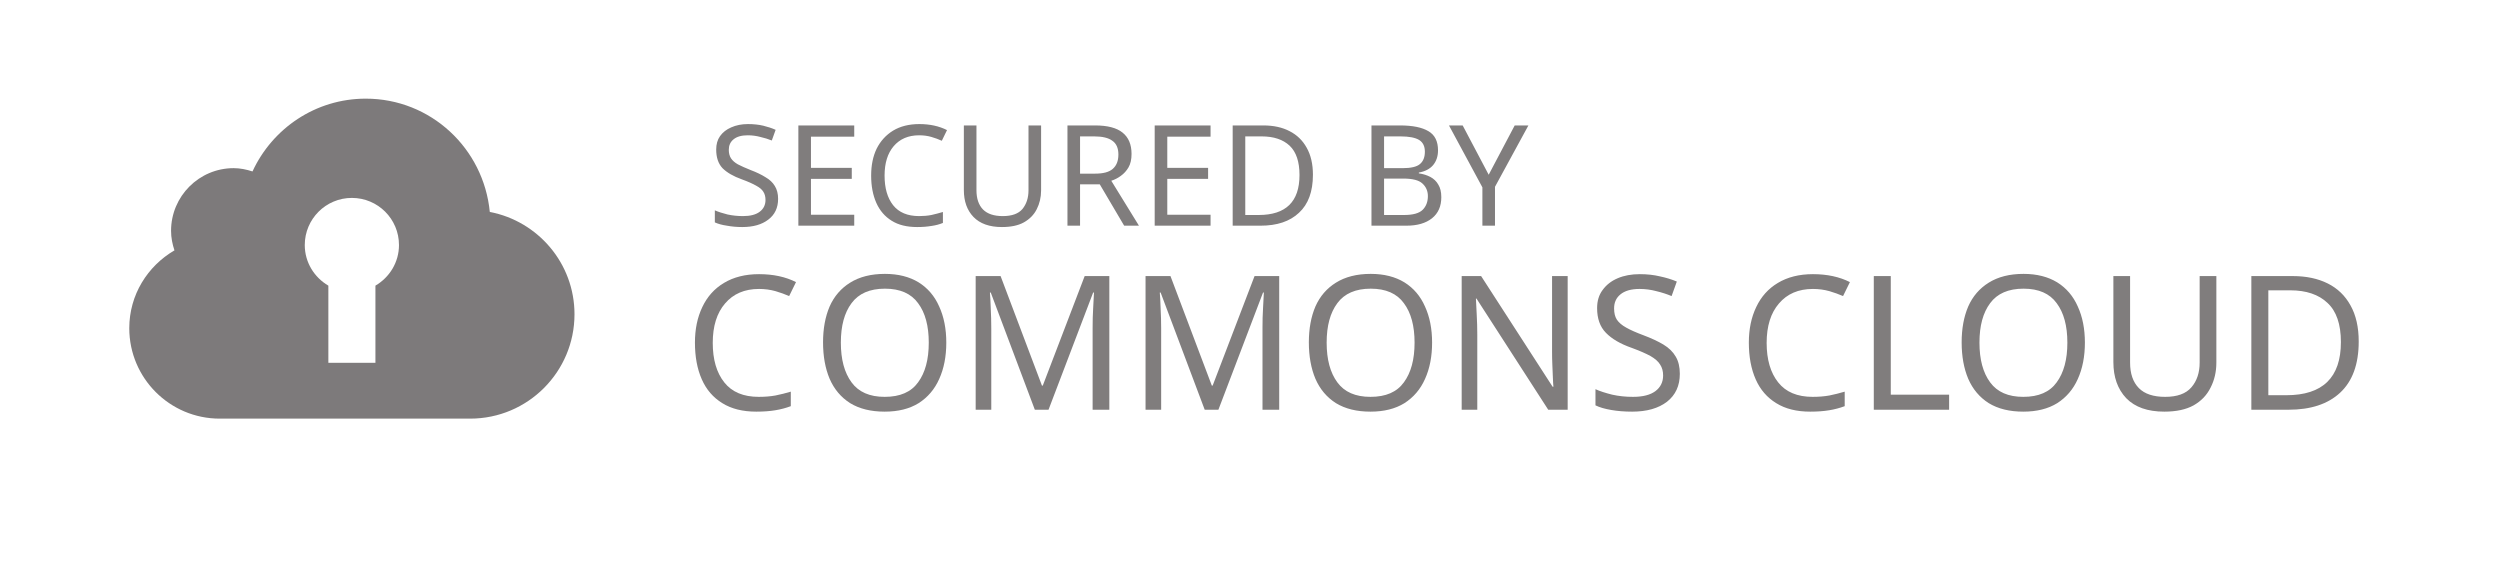
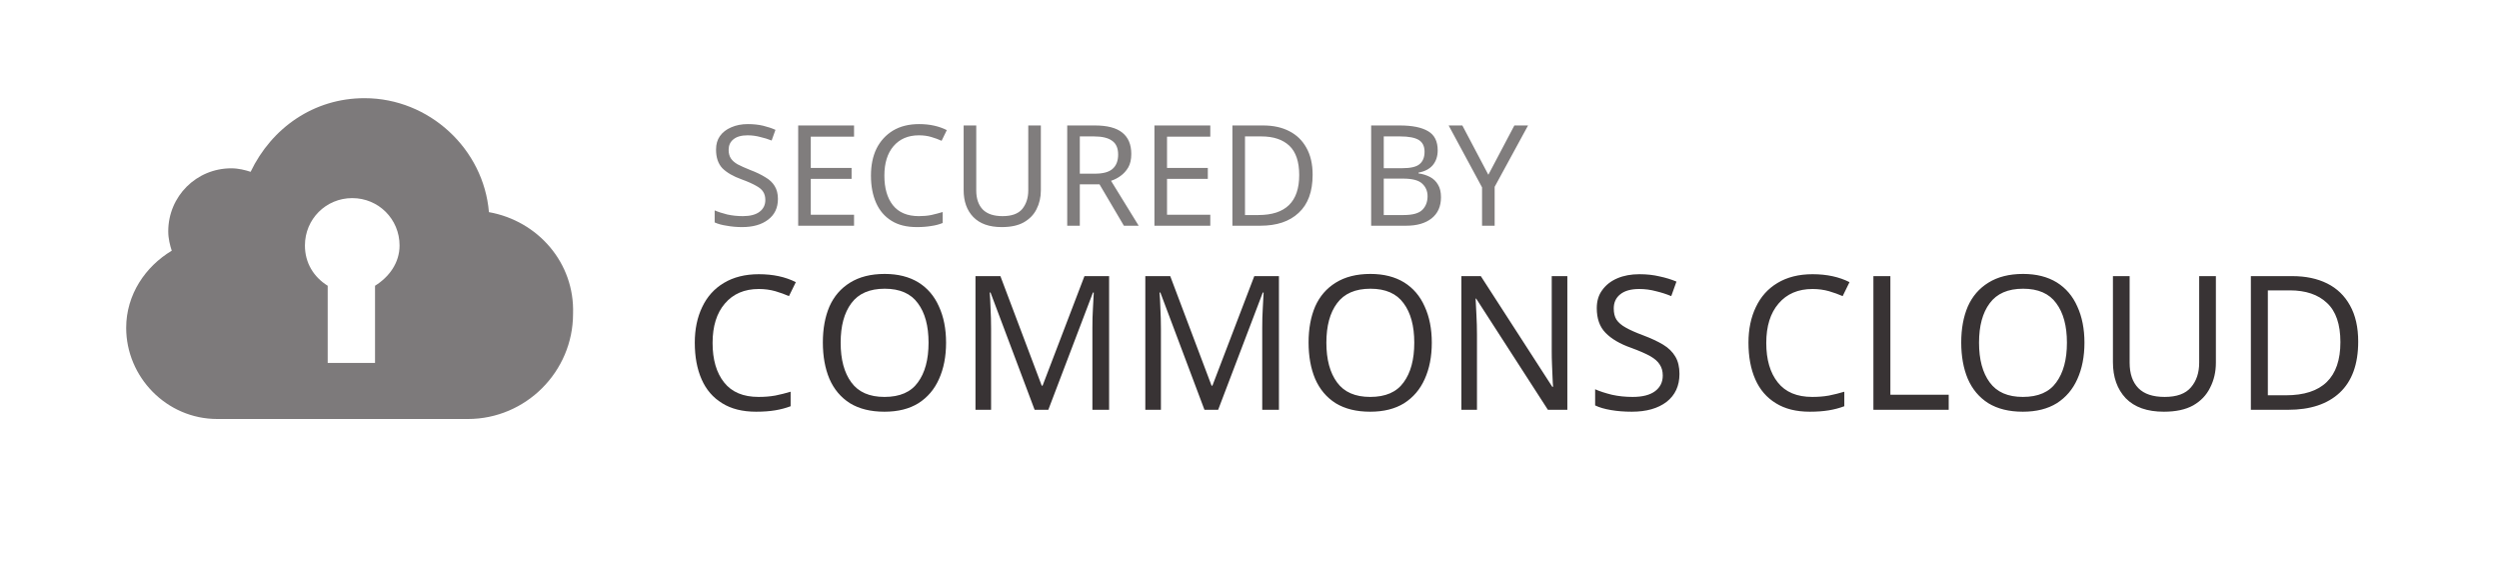
- <svg xmlns="http://www.w3.org/2000/svg" version="1.1" id="Layer_1" x="0px" y="0px" width="142.625px" height="32px" viewBox="0 0 142.625 32" enable-background="new 0 0 142.625 32" xml:space="preserve">
-   <path opacity="0.65" fill="#383334" d="M27.943,12.091c-0.349-3.62-3.363-6.463-7.076-6.463c-2.87,0-5.332,1.705-6.462,4.153  c-0.342-0.111-0.699-0.188-1.075-0.188c-1.973,0-3.571,1.605-3.571,3.576c0,0.393,0.077,0.76,0.193,1.115  c-1.534,0.896-2.577,2.536-2.577,4.441c0,2.845,2.312,5.158,5.16,5.158h14.288c3.287,0,5.952-2.668,5.952-5.956  C32.774,15.028,30.693,12.617,27.943,12.091z M21.418,16.296v4.4h-2.685v-4.4c-0.802-0.469-1.346-1.327-1.346-2.317  c0-1.485,1.204-2.688,2.687-2.688c1.487,0,2.688,1.203,2.688,2.688C22.762,14.969,22.218,15.827,21.418,16.296z" />
-   <text transform="matrix(1 0 0 1 38.9902 23.375)" opacity="0.64">
-     <tspan x="0" y="0" fill="#383334" font-family="'BrandonGrotesque-Bold'" font-size="10.684">C</tspan>
-     <tspan x="7.308" y="0" fill="#383334" font-family="'BrandonGrotesque-Bold'" font-size="10.684">O</tspan>
-     <tspan x="15.642" y="0" fill="#383334" font-family="'BrandonGrotesque-Bold'" font-size="10.684">MMONS CLOUD</tspan>
-   </text>
+ <svg xmlns="http://www.w3.org/2000/svg" version="1.1" id="Layer_1" x="0px" y="0px" viewBox="0 0 142.6 32" enable-background="new 0 0 142.6 32" xml:space="preserve">
+   <path opacity="0.65" fill="#383334" enable-background="new    " d="M27.9,12.1c-0.3-3.6-3.4-6.5-7.1-6.5c-2.9,0-5.3,1.7-6.5,4.2  c-0.3-0.1-0.7-0.2-1.1-0.2c-2,0-3.6,1.6-3.6,3.6c0,0.4,0.1,0.8,0.2,1.1c-1.5,0.9-2.6,2.5-2.6,4.4c0,2.8,2.3,5.2,5.2,5.2h14.3  c3.3,0,6-2.7,6-6C32.8,15,30.7,12.6,27.9,12.1z M21.4,16.3v4.4h-2.7v-4.4c-0.8-0.5-1.3-1.3-1.3-2.3c0-1.5,1.2-2.7,2.7-2.7  c1.5,0,2.7,1.2,2.7,2.7C22.8,15,22.2,15.8,21.4,16.3z" />
+   <text transform="matrix(1 0 0 1 38.9902 23.375)" fill="#383334" font-family="'BrandonGrotesque-Medium'" font-size="10.684">C</text>
+   <text transform="matrix(1 0 0 1 46.2982 23.375)" fill="#383334" font-family="'BrandonGrotesque-Medium'" font-size="10.684">O</text>
+   <text transform="matrix(1 0 0 1 54.6322 23.375)" fill="#383334" font-family="'BrandonGrotesque-Medium'" font-size="10.684">MMONS CLOUD</text>
  <g opacity="0.64">
-     <text transform="matrix(1 0 0 1 40.375 12.875)" fill="#383334" font-family="'BrandonGrotesque-Regular'" font-size="8">SECURED BY</text>
+     <text transform="matrix(1 0 0 1 40.375 12.875)" fill="#383334" font-family="'BrandonGrotesque-Medium'" font-size="8">SECURED BY</text>
  </g>
-   <text transform="matrix(1 0 0 1 135.375 7)" display="none" fill="#383334" font-family="'BrandonGrotesque-Bold'" font-size="10.684">C</text>
-   <text transform="matrix(1 0 0 1 0 7)" display="none" fill="#383334" font-family="'BrandonGrotesque-Bold'" font-size="10.684">C</text>
-   <text transform="matrix(1 0 0 1 135.375 32)" display="none" fill="#383334" font-family="'BrandonGrotesque-Bold'" font-size="10.684">C</text>
-   <text transform="matrix(1 0 0 1 0 32)" display="none" fill="#383334" font-family="'BrandonGrotesque-Bold'" font-size="10.684">C</text>
+   <text transform="matrix(1 0 0 1 135.375 7)" display="none" fill="#383334" enable-background="new    " font-family="'BrandonGrotesque-Medium'" font-size="10.684">C</text>
+   <text transform="matrix(1 0 0 1 0 7)" display="none" fill="#383334" enable-background="new    " font-family="'BrandonGrotesque-Medium'" font-size="10.684">C</text>
+   <text transform="matrix(1 0 0 1 135.375 32)" display="none" fill="#383334" enable-background="new    " font-family="'BrandonGrotesque-Medium'" font-size="10.684">C</text>
+   <text transform="matrix(1 0 0 1 0 32)" display="none" fill="#383334" enable-background="new    " font-family="'BrandonGrotesque-Medium'" font-size="10.684">C</text>
</svg>
